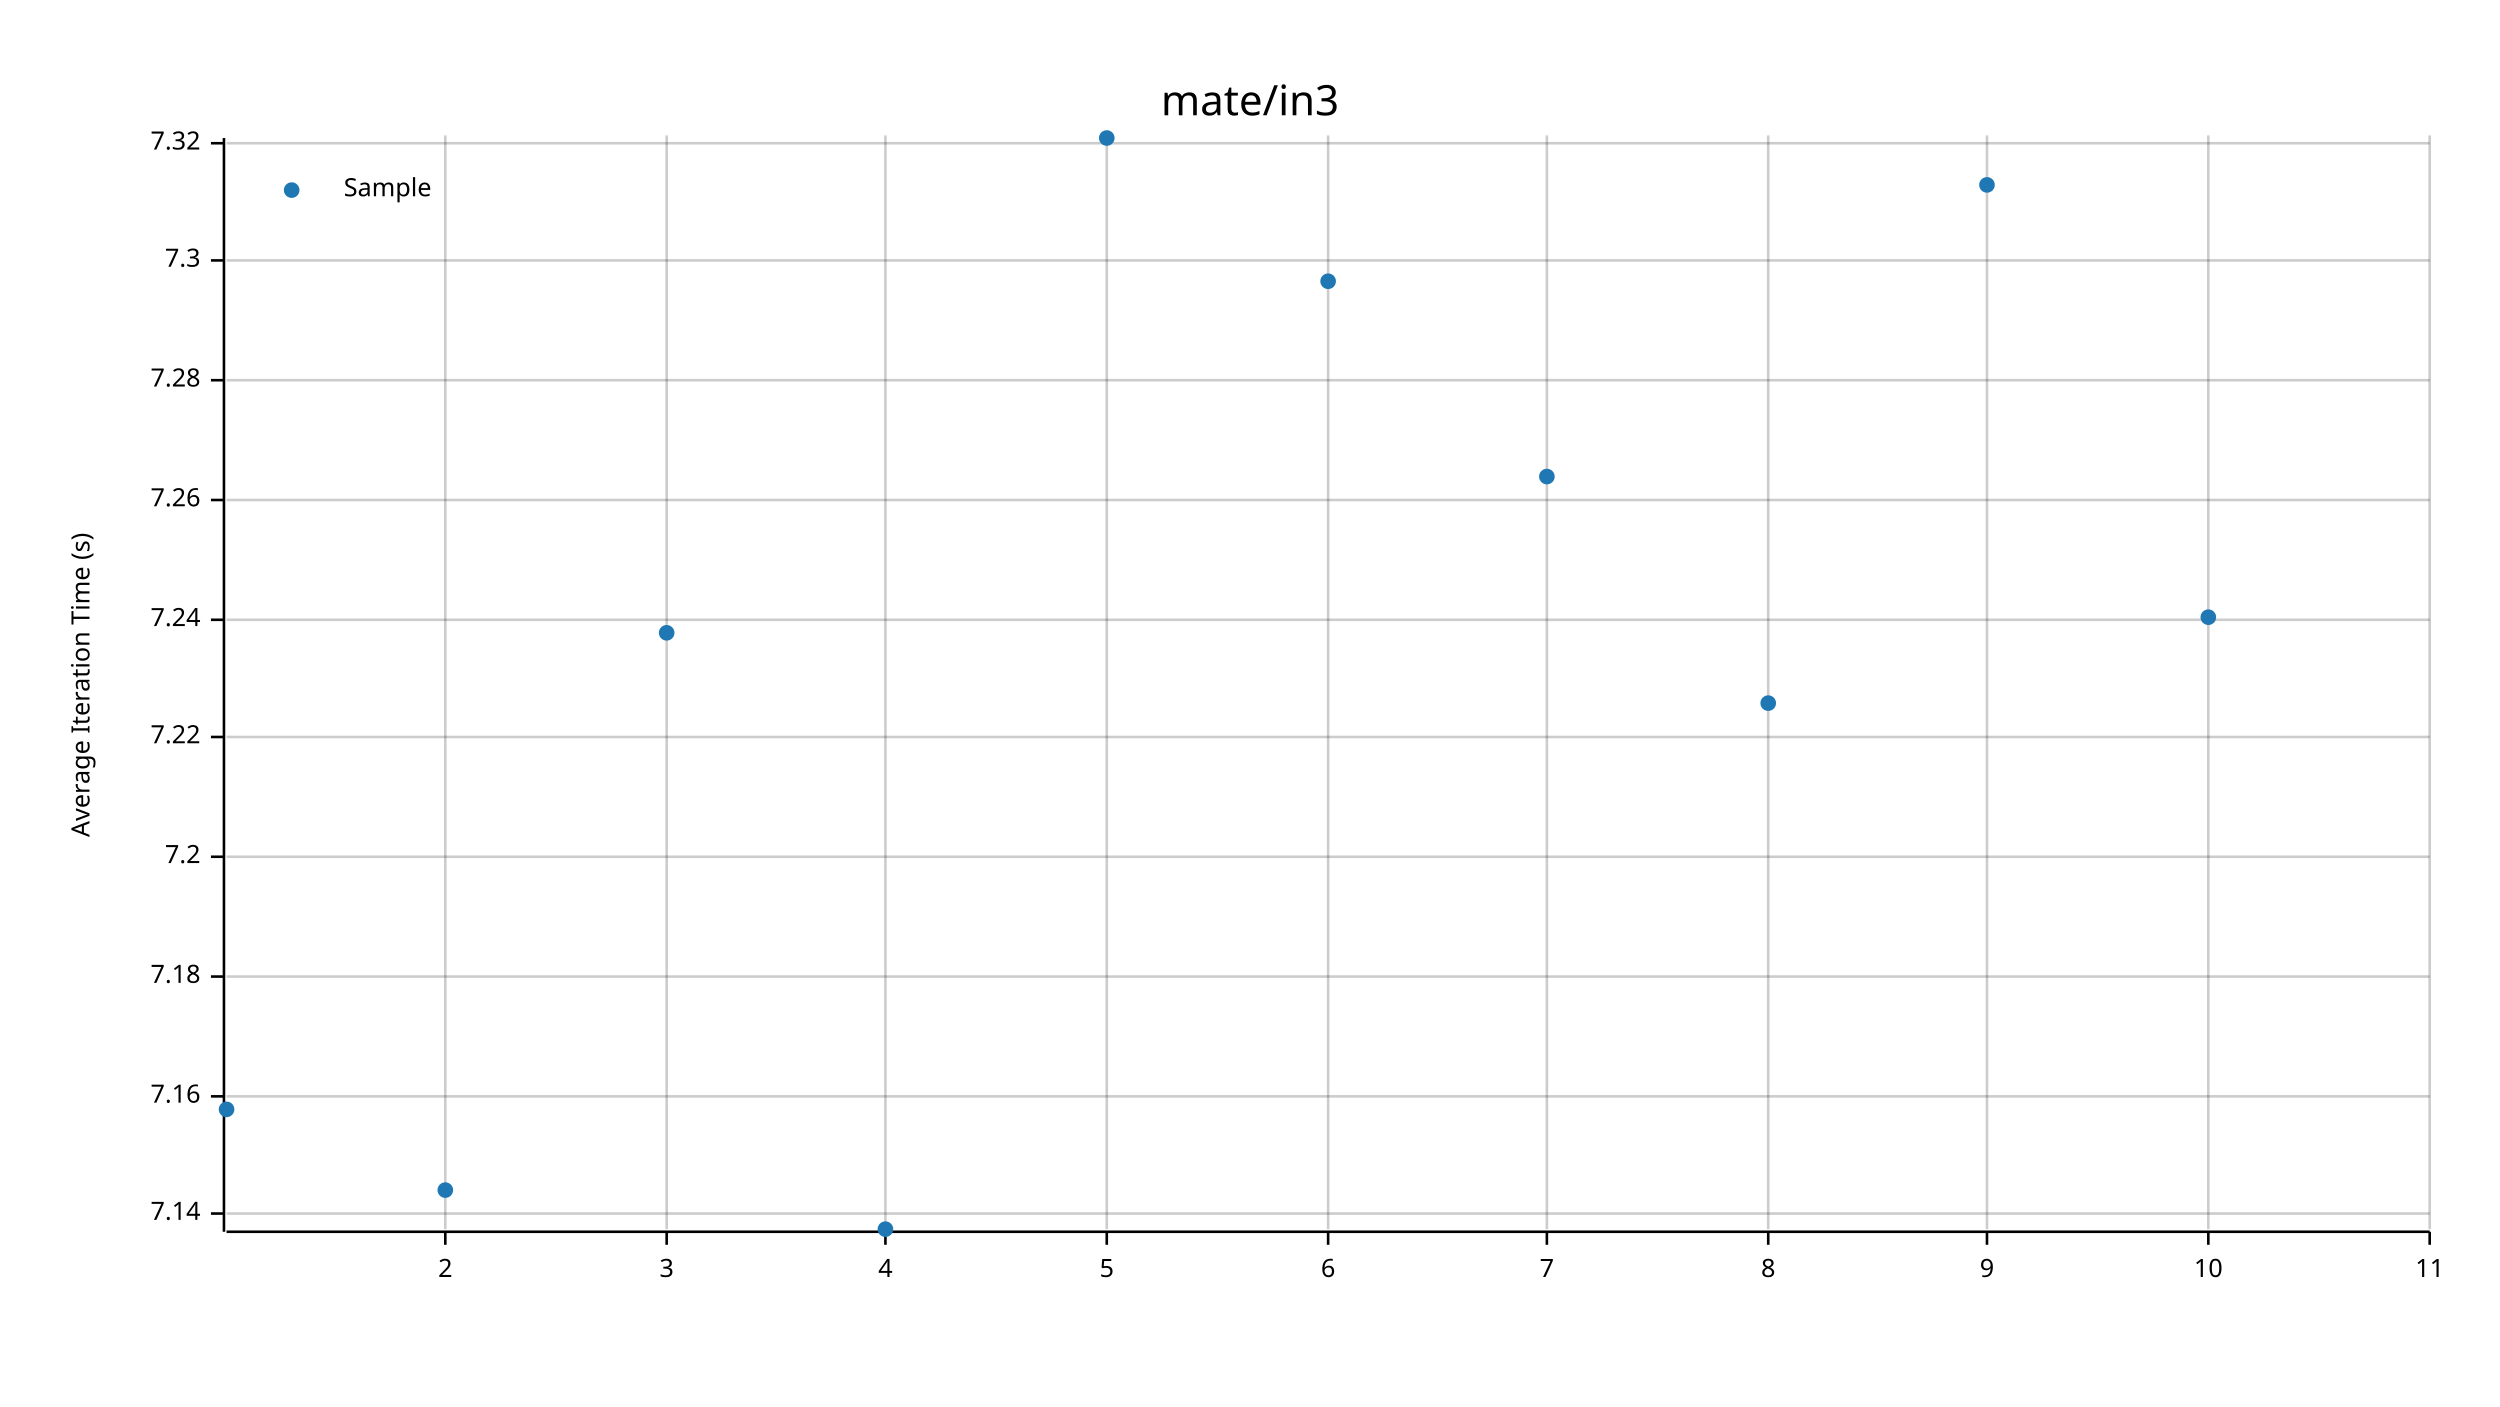
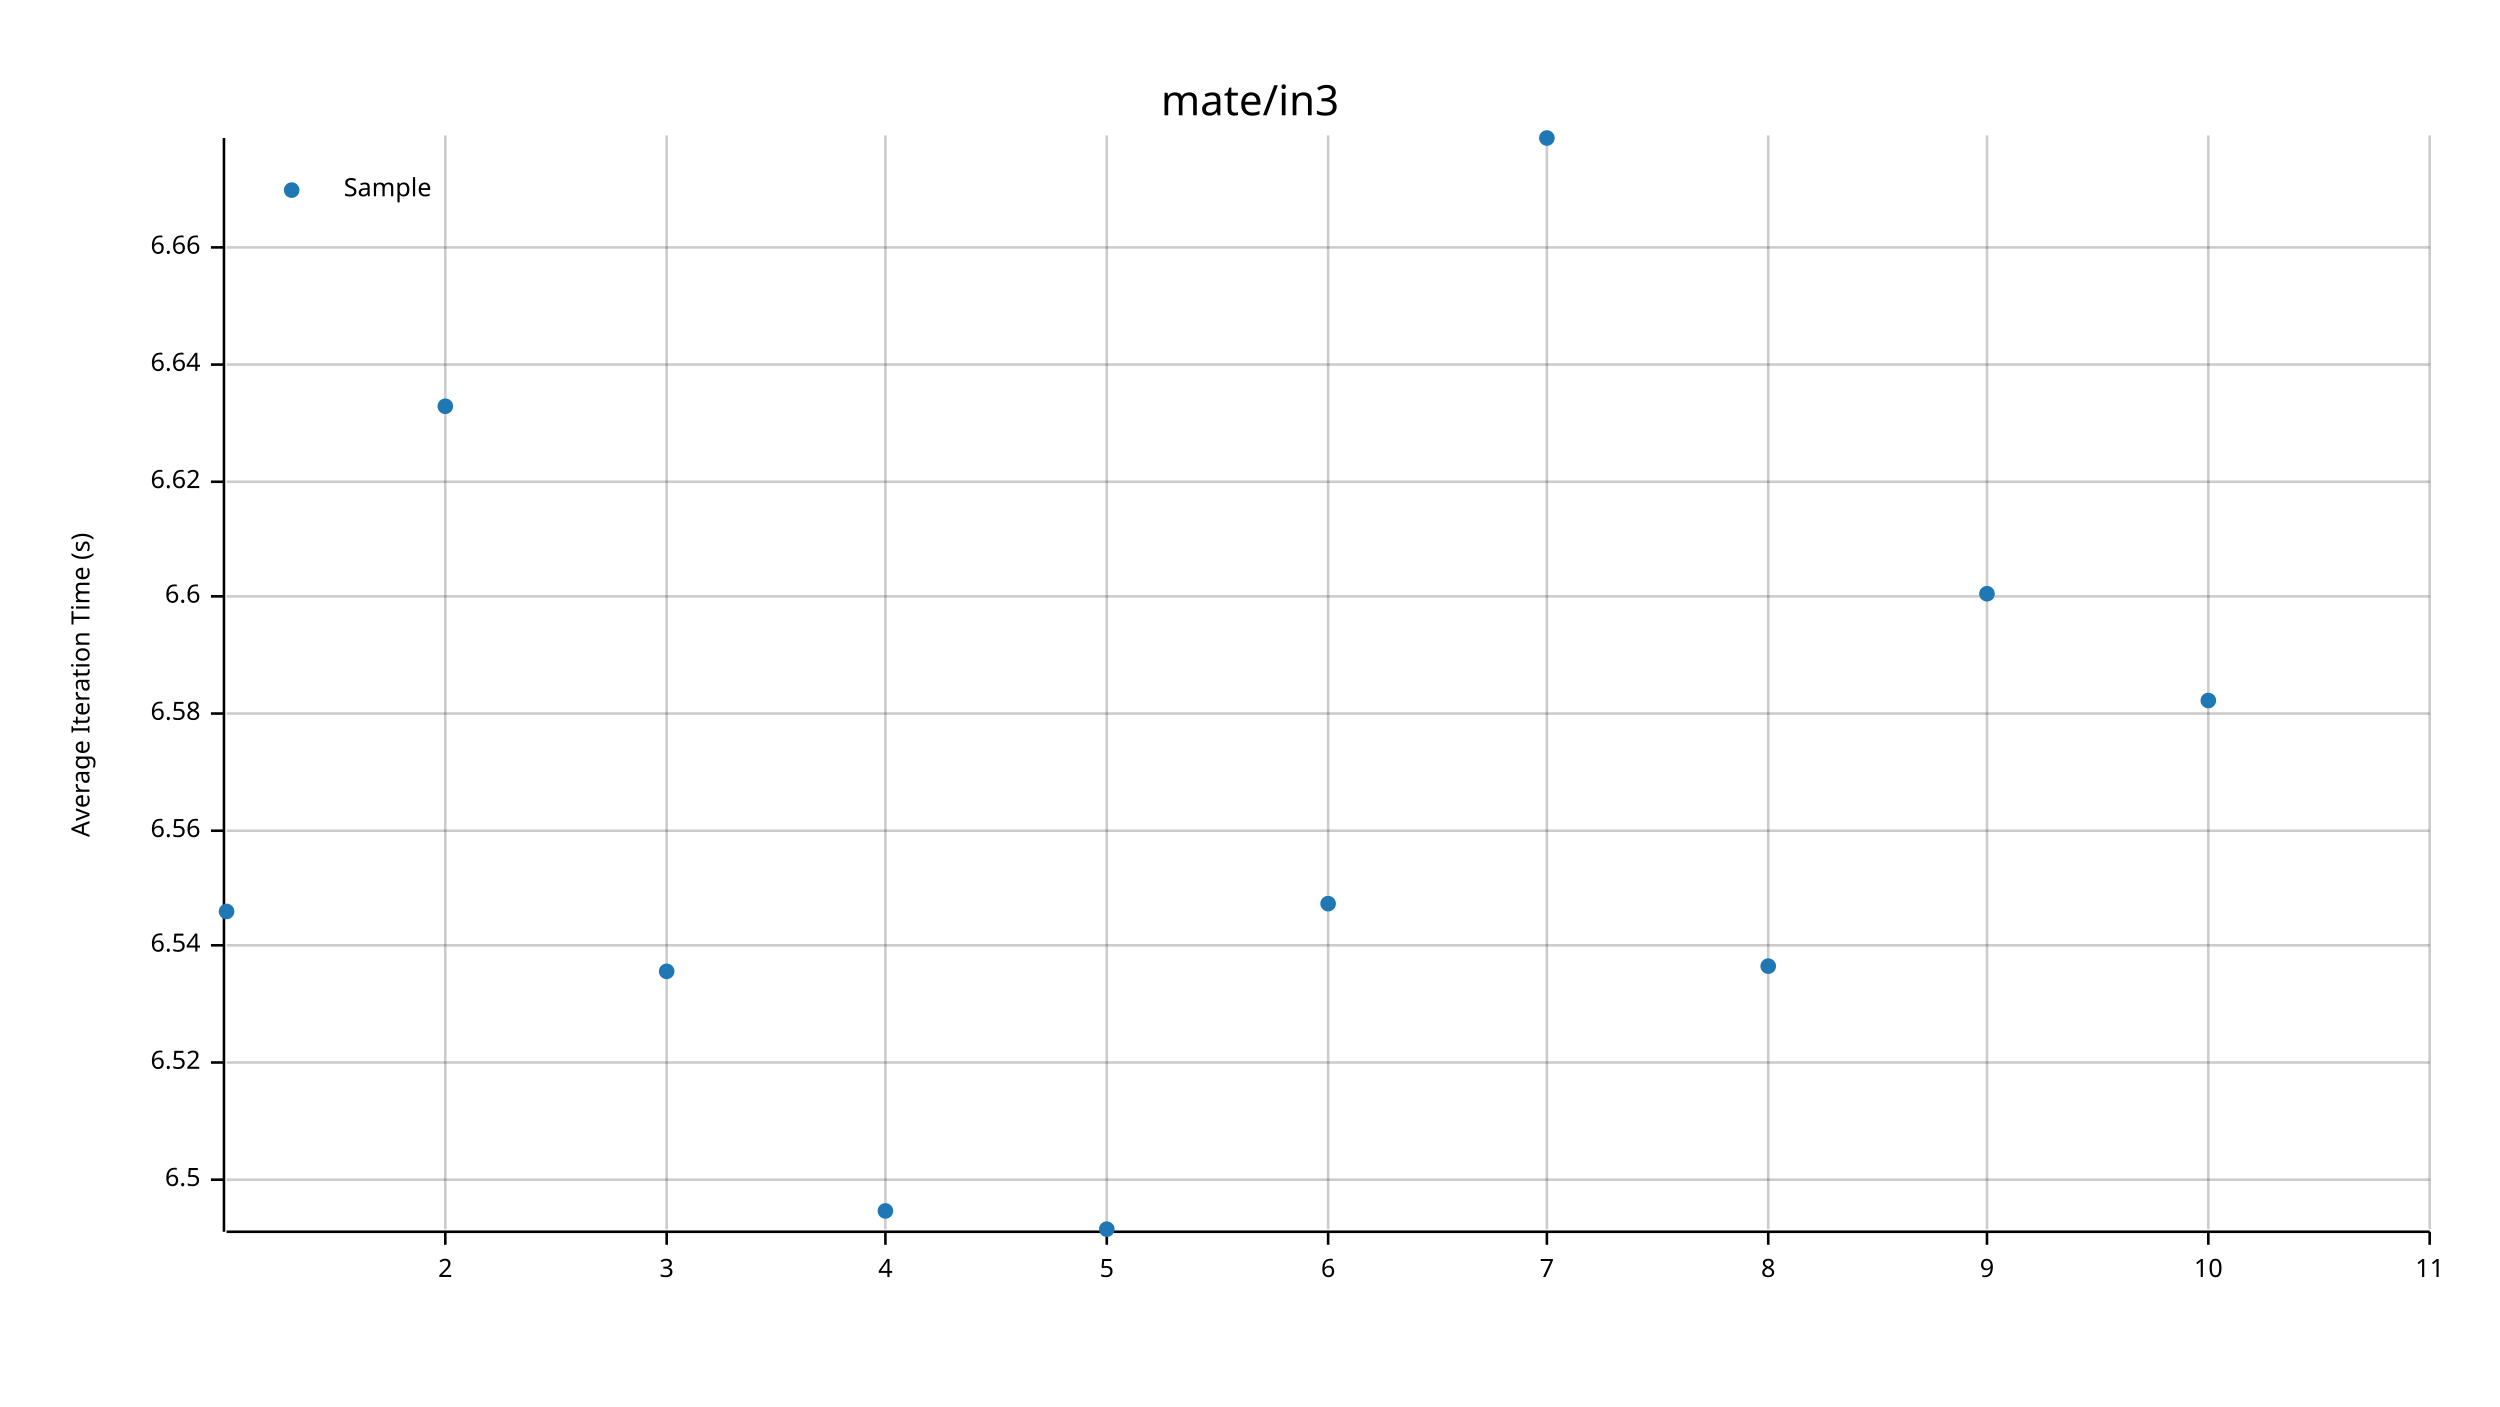
<svg xmlns="http://www.w3.org/2000/svg" width="960" height="540" viewBox="0 0 960 540">
  <text x="480" y="32" dy="0.76em" text-anchor="middle" font-family="sans-serif" font-size="16.129" opacity="1" fill="#000000">
mate/in3
</text>
  <text x="27" y="263" dy="0.76em" text-anchor="middle" font-family="sans-serif" font-size="9.677" opacity="1" fill="#000000" transform="rotate(270, 27, 263)">
Average Iteration Time (s)
</text>
  <line opacity="0.2" stroke="#000000" stroke-width="1" x1="171" y1="472" x2="171" y2="52" />
  <line opacity="0.2" stroke="#000000" stroke-width="1" x1="256" y1="472" x2="256" y2="52" />
  <line opacity="0.2" stroke="#000000" stroke-width="1" x1="340" y1="472" x2="340" y2="52" />
  <line opacity="0.2" stroke="#000000" stroke-width="1" x1="425" y1="472" x2="425" y2="52" />
  <line opacity="0.2" stroke="#000000" stroke-width="1" x1="510" y1="472" x2="510" y2="52" />
  <line opacity="0.2" stroke="#000000" stroke-width="1" x1="594" y1="472" x2="594" y2="52" />
  <line opacity="0.2" stroke="#000000" stroke-width="1" x1="679" y1="472" x2="679" y2="52" />
  <line opacity="0.2" stroke="#000000" stroke-width="1" x1="763" y1="472" x2="763" y2="52" />
  <line opacity="0.2" stroke="#000000" stroke-width="1" x1="848" y1="472" x2="848" y2="52" />
  <line opacity="0.2" stroke="#000000" stroke-width="1" x1="933" y1="472" x2="933" y2="52" />
-   <line opacity="0.2" stroke="#000000" stroke-width="1" x1="87" y1="466" x2="933" y2="466" />
-   <line opacity="0.2" stroke="#000000" stroke-width="1" x1="87" y1="421" x2="933" y2="421" />
-   <line opacity="0.2" stroke="#000000" stroke-width="1" x1="87" y1="375" x2="933" y2="375" />
-   <line opacity="0.2" stroke="#000000" stroke-width="1" x1="87" y1="329" x2="933" y2="329" />
-   <line opacity="0.2" stroke="#000000" stroke-width="1" x1="87" y1="283" x2="933" y2="283" />
-   <line opacity="0.2" stroke="#000000" stroke-width="1" x1="87" y1="238" x2="933" y2="238" />
-   <line opacity="0.2" stroke="#000000" stroke-width="1" x1="87" y1="192" x2="933" y2="192" />
-   <line opacity="0.2" stroke="#000000" stroke-width="1" x1="87" y1="146" x2="933" y2="146" />
-   <line opacity="0.2" stroke="#000000" stroke-width="1" x1="87" y1="100" x2="933" y2="100" />
-   <line opacity="0.2" stroke="#000000" stroke-width="1" x1="87" y1="55" x2="933" y2="55" />
+   <line opacity="0.2" stroke="#000000" stroke-width="1" x1="87" y1="453" x2="933" y2="453" />
+   <line opacity="0.2" stroke="#000000" stroke-width="1" x1="87" y1="408" x2="933" y2="408" />
+   <line opacity="0.2" stroke="#000000" stroke-width="1" x1="87" y1="363" x2="933" y2="363" />
+   <line opacity="0.2" stroke="#000000" stroke-width="1" x1="87" y1="319" x2="933" y2="319" />
+   <line opacity="0.2" stroke="#000000" stroke-width="1" x1="87" y1="274" x2="933" y2="274" />
+   <line opacity="0.2" stroke="#000000" stroke-width="1" x1="87" y1="229" x2="933" y2="229" />
+   <line opacity="0.2" stroke="#000000" stroke-width="1" x1="87" y1="185" x2="933" y2="185" />
+   <line opacity="0.2" stroke="#000000" stroke-width="1" x1="87" y1="140" x2="933" y2="140" />
+   <line opacity="0.2" stroke="#000000" stroke-width="1" x1="87" y1="95" x2="933" y2="95" />
  <polyline fill="none" opacity="1" stroke="#000000" stroke-width="1" points="86,53 86,473 " />
-   <text x="77" y="466" dy="0.5ex" text-anchor="end" font-family="sans-serif" font-size="9.677" opacity="1" fill="#000000">
- 7.14
+   <text x="77" y="453" dy="0.5ex" text-anchor="end" font-family="sans-serif" font-size="9.677" opacity="1" fill="#000000">
+ 6.5
</text>
-   <polyline fill="none" opacity="1" stroke="#000000" stroke-width="1" points="81,466 86,466 " />
-   <text x="77" y="421" dy="0.5ex" text-anchor="end" font-family="sans-serif" font-size="9.677" opacity="1" fill="#000000">
- 7.16
+   <polyline fill="none" opacity="1" stroke="#000000" stroke-width="1" points="81,453 86,453 " />
+   <text x="77" y="408" dy="0.5ex" text-anchor="end" font-family="sans-serif" font-size="9.677" opacity="1" fill="#000000">
+ 6.52
</text>
-   <polyline fill="none" opacity="1" stroke="#000000" stroke-width="1" points="81,421 86,421 " />
-   <text x="77" y="375" dy="0.5ex" text-anchor="end" font-family="sans-serif" font-size="9.677" opacity="1" fill="#000000">
- 7.18
+   <polyline fill="none" opacity="1" stroke="#000000" stroke-width="1" points="81,408 86,408 " />
+   <text x="77" y="363" dy="0.5ex" text-anchor="end" font-family="sans-serif" font-size="9.677" opacity="1" fill="#000000">
+ 6.54
</text>
-   <polyline fill="none" opacity="1" stroke="#000000" stroke-width="1" points="81,375 86,375 " />
-   <text x="77" y="329" dy="0.5ex" text-anchor="end" font-family="sans-serif" font-size="9.677" opacity="1" fill="#000000">
- 7.2
+   <polyline fill="none" opacity="1" stroke="#000000" stroke-width="1" points="81,363 86,363 " />
+   <text x="77" y="319" dy="0.5ex" text-anchor="end" font-family="sans-serif" font-size="9.677" opacity="1" fill="#000000">
+ 6.56
</text>
-   <polyline fill="none" opacity="1" stroke="#000000" stroke-width="1" points="81,329 86,329 " />
-   <text x="77" y="283" dy="0.5ex" text-anchor="end" font-family="sans-serif" font-size="9.677" opacity="1" fill="#000000">
- 7.22
+   <polyline fill="none" opacity="1" stroke="#000000" stroke-width="1" points="81,319 86,319 " />
+   <text x="77" y="274" dy="0.5ex" text-anchor="end" font-family="sans-serif" font-size="9.677" opacity="1" fill="#000000">
+ 6.58
</text>
-   <polyline fill="none" opacity="1" stroke="#000000" stroke-width="1" points="81,283 86,283 " />
-   <text x="77" y="238" dy="0.5ex" text-anchor="end" font-family="sans-serif" font-size="9.677" opacity="1" fill="#000000">
- 7.24
+   <polyline fill="none" opacity="1" stroke="#000000" stroke-width="1" points="81,274 86,274 " />
+   <text x="77" y="229" dy="0.5ex" text-anchor="end" font-family="sans-serif" font-size="9.677" opacity="1" fill="#000000">
+ 6.6
</text>
-   <polyline fill="none" opacity="1" stroke="#000000" stroke-width="1" points="81,238 86,238 " />
-   <text x="77" y="192" dy="0.5ex" text-anchor="end" font-family="sans-serif" font-size="9.677" opacity="1" fill="#000000">
- 7.26
+   <polyline fill="none" opacity="1" stroke="#000000" stroke-width="1" points="81,229 86,229 " />
+   <text x="77" y="185" dy="0.5ex" text-anchor="end" font-family="sans-serif" font-size="9.677" opacity="1" fill="#000000">
+ 6.62
</text>
-   <polyline fill="none" opacity="1" stroke="#000000" stroke-width="1" points="81,192 86,192 " />
-   <text x="77" y="146" dy="0.5ex" text-anchor="end" font-family="sans-serif" font-size="9.677" opacity="1" fill="#000000">
- 7.28
+   <polyline fill="none" opacity="1" stroke="#000000" stroke-width="1" points="81,185 86,185 " />
+   <text x="77" y="140" dy="0.5ex" text-anchor="end" font-family="sans-serif" font-size="9.677" opacity="1" fill="#000000">
+ 6.64
</text>
-   <polyline fill="none" opacity="1" stroke="#000000" stroke-width="1" points="81,146 86,146 " />
-   <text x="77" y="100" dy="0.5ex" text-anchor="end" font-family="sans-serif" font-size="9.677" opacity="1" fill="#000000">
- 7.3
+   <polyline fill="none" opacity="1" stroke="#000000" stroke-width="1" points="81,140 86,140 " />
+   <text x="77" y="95" dy="0.5ex" text-anchor="end" font-family="sans-serif" font-size="9.677" opacity="1" fill="#000000">
+ 6.66
</text>
-   <polyline fill="none" opacity="1" stroke="#000000" stroke-width="1" points="81,100 86,100 " />
-   <text x="77" y="55" dy="0.5ex" text-anchor="end" font-family="sans-serif" font-size="9.677" opacity="1" fill="#000000">
- 7.32
- </text>
-   <polyline fill="none" opacity="1" stroke="#000000" stroke-width="1" points="81,55 86,55 " />
+   <polyline fill="none" opacity="1" stroke="#000000" stroke-width="1" points="81,95 86,95 " />
  <polyline fill="none" opacity="1" stroke="#000000" stroke-width="1" points="87,473 933,473 " />
  <text x="171" y="483" dy="0.76em" text-anchor="middle" font-family="sans-serif" font-size="9.677" opacity="1" fill="#000000">
2
</text>
  <polyline fill="none" opacity="1" stroke="#000000" stroke-width="1" points="171,473 171,478 " />
  <text x="256" y="483" dy="0.76em" text-anchor="middle" font-family="sans-serif" font-size="9.677" opacity="1" fill="#000000">
3
</text>
  <polyline fill="none" opacity="1" stroke="#000000" stroke-width="1" points="256,473 256,478 " />
  <text x="340" y="483" dy="0.76em" text-anchor="middle" font-family="sans-serif" font-size="9.677" opacity="1" fill="#000000">
4
</text>
  <polyline fill="none" opacity="1" stroke="#000000" stroke-width="1" points="340,473 340,478 " />
  <text x="425" y="483" dy="0.76em" text-anchor="middle" font-family="sans-serif" font-size="9.677" opacity="1" fill="#000000">
5
</text>
  <polyline fill="none" opacity="1" stroke="#000000" stroke-width="1" points="425,473 425,478 " />
  <text x="510" y="483" dy="0.76em" text-anchor="middle" font-family="sans-serif" font-size="9.677" opacity="1" fill="#000000">
6
</text>
  <polyline fill="none" opacity="1" stroke="#000000" stroke-width="1" points="510,473 510,478 " />
  <text x="594" y="483" dy="0.76em" text-anchor="middle" font-family="sans-serif" font-size="9.677" opacity="1" fill="#000000">
7
</text>
  <polyline fill="none" opacity="1" stroke="#000000" stroke-width="1" points="594,473 594,478 " />
  <text x="679" y="483" dy="0.76em" text-anchor="middle" font-family="sans-serif" font-size="9.677" opacity="1" fill="#000000">
8
</text>
  <polyline fill="none" opacity="1" stroke="#000000" stroke-width="1" points="679,473 679,478 " />
  <text x="763" y="483" dy="0.76em" text-anchor="middle" font-family="sans-serif" font-size="9.677" opacity="1" fill="#000000">
9
</text>
  <polyline fill="none" opacity="1" stroke="#000000" stroke-width="1" points="763,473 763,478 " />
  <text x="848" y="483" dy="0.76em" text-anchor="middle" font-family="sans-serif" font-size="9.677" opacity="1" fill="#000000">
10
</text>
  <polyline fill="none" opacity="1" stroke="#000000" stroke-width="1" points="848,473 848,478 " />
  <text x="933" y="483" dy="0.76em" text-anchor="middle" font-family="sans-serif" font-size="9.677" opacity="1" fill="#000000">
11
</text>
  <polyline fill="none" opacity="1" stroke="#000000" stroke-width="1" points="933,473 933,478 " />
-   <circle cx="87" cy="426" r="3" opacity="1" fill="#1F78B4" stroke="none" />
-   <circle cx="171" cy="457" r="3" opacity="1" fill="#1F78B4" stroke="none" />
-   <circle cx="256" cy="243" r="3" opacity="1" fill="#1F78B4" stroke="none" />
-   <circle cx="340" cy="472" r="3" opacity="1" fill="#1F78B4" stroke="none" />
-   <circle cx="425" cy="53" r="3" opacity="1" fill="#1F78B4" stroke="none" />
-   <circle cx="510" cy="108" r="3" opacity="1" fill="#1F78B4" stroke="none" />
-   <circle cx="594" cy="183" r="3" opacity="1" fill="#1F78B4" stroke="none" />
-   <circle cx="679" cy="270" r="3" opacity="1" fill="#1F78B4" stroke="none" />
-   <circle cx="763" cy="71" r="3" opacity="1" fill="#1F78B4" stroke="none" />
-   <circle cx="848" cy="237" r="3" opacity="1" fill="#1F78B4" stroke="none" />
+   <circle cx="87" cy="350" r="3" opacity="1" fill="#1F78B4" stroke="none" />
+   <circle cx="171" cy="156" r="3" opacity="1" fill="#1F78B4" stroke="none" />
+   <circle cx="256" cy="373" r="3" opacity="1" fill="#1F78B4" stroke="none" />
+   <circle cx="340" cy="465" r="3" opacity="1" fill="#1F78B4" stroke="none" />
+   <circle cx="425" cy="472" r="3" opacity="1" fill="#1F78B4" stroke="none" />
+   <circle cx="510" cy="347" r="3" opacity="1" fill="#1F78B4" stroke="none" />
+   <circle cx="594" cy="53" r="3" opacity="1" fill="#1F78B4" stroke="none" />
+   <circle cx="679" cy="371" r="3" opacity="1" fill="#1F78B4" stroke="none" />
+   <circle cx="763" cy="228" r="3" opacity="1" fill="#1F78B4" stroke="none" />
+   <circle cx="848" cy="269" r="3" opacity="1" fill="#1F78B4" stroke="none" />
  <text x="132" y="68" dy="0.76em" text-anchor="start" font-family="sans-serif" font-size="9.677" opacity="1" fill="#000000">
Sample
</text>
  <circle cx="112" cy="73" r="3" opacity="1" fill="#1F78B4" stroke="none" />
</svg>
